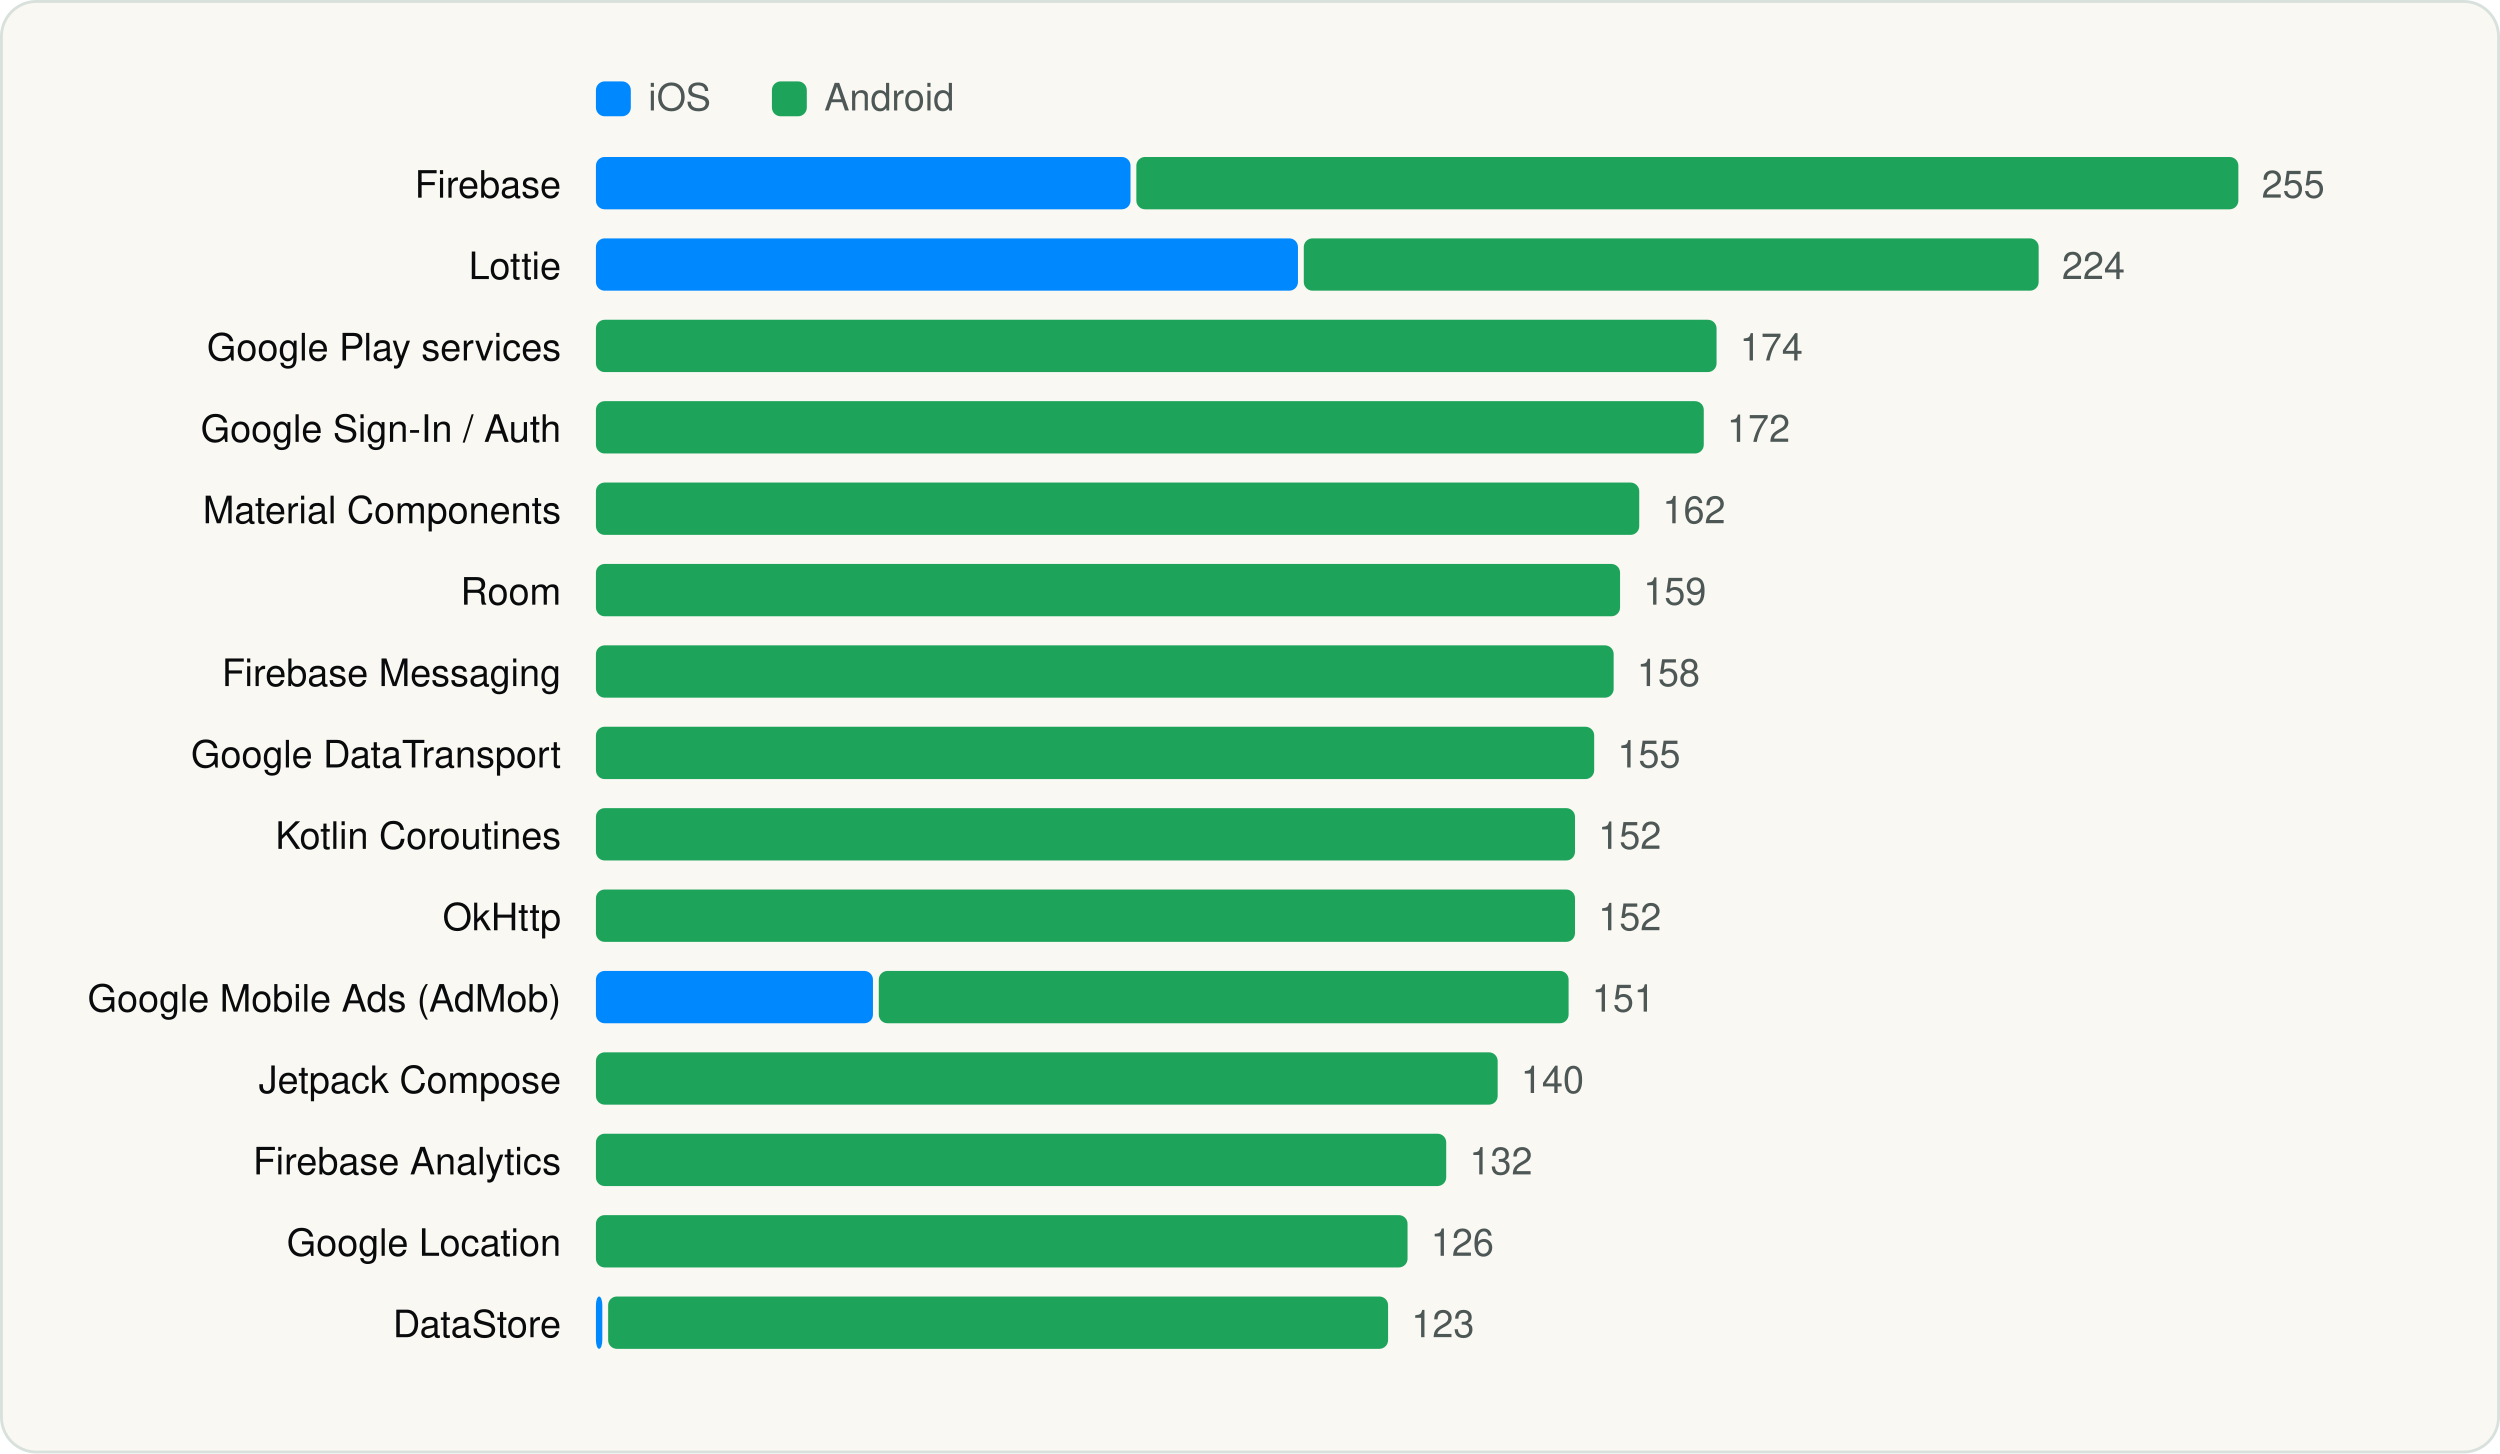
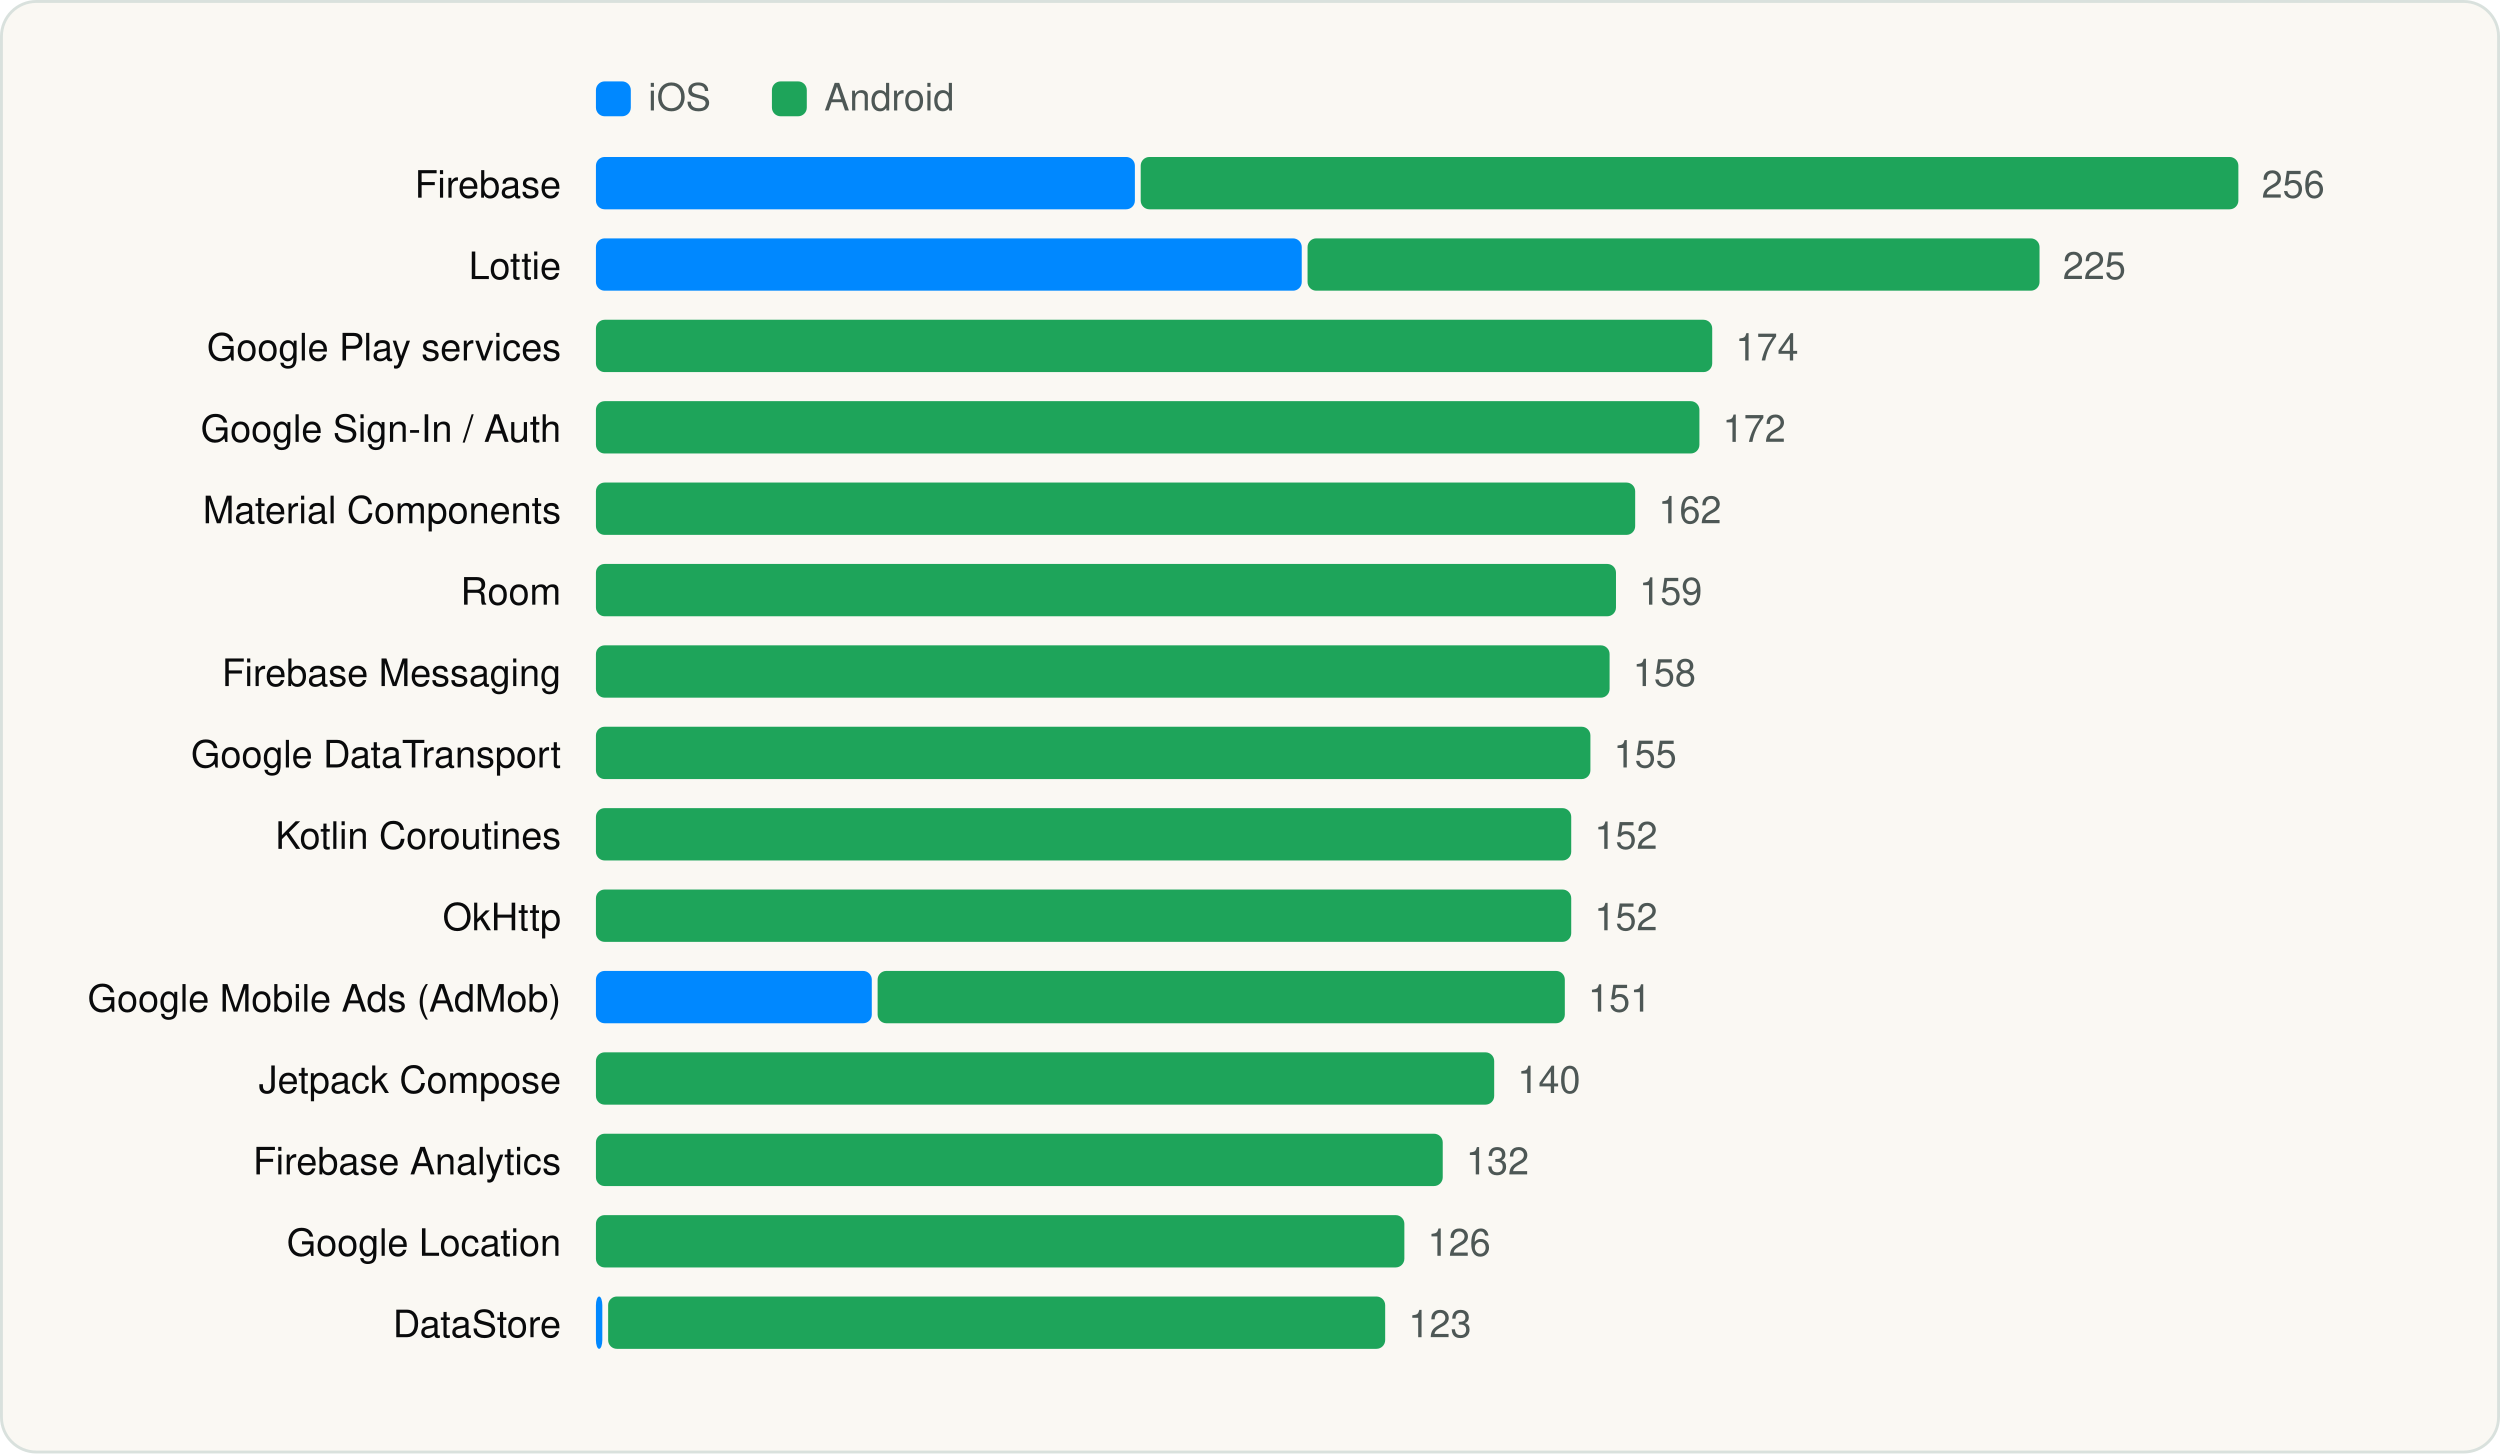
<svg xmlns="http://www.w3.org/2000/svg" viewBox="0 0 860 500" width="860" height="500" role="img" aria-label="Most used SDKs" font-family="Geist, -apple-system, BlinkMacSystemFont, 'Segoe UI', Helvetica, Arial, sans-serif">
  <rect x="0.5" y="0.5" width="859" height="499" rx="12" fill="#FAF8F3" stroke="#D9E1DD" />
  <g transform="translate(20 20)">
    <rect x="185" y="8" width="12" height="12" rx="3" fill="#0088FF" />
    <text x="203" y="18" font-size="13" fill="#4D5755">iOS</text>
    <rect x="245.54" y="8" width="12" height="12" rx="3" fill="#1EA45A" />
    <text x="263.54" y="18" font-size="13" fill="#4D5755">Android</text>
    <text x="173" y="48" font-size="13" text-anchor="end" fill="#090A0B">Firebase</text>
-     <rect x="185.0" y="34" width="183.9" height="18" rx="3" fill="#0088FF" />
-     <rect x="370.9" y="34" width="379.1" height="18" rx="3" fill="#1EA45A" />
-     <text x="758.0" y="48" font-size="13" fill="#4D5755">255</text>
+     <rect x="185.0" y="34" width="185.4" height="18" rx="3" fill="#0088FF" />
+     <rect x="372.4" y="34" width="377.6" height="18" rx="3" fill="#1EA45A" />
+     <text x="758.0" y="48" font-size="13" fill="#4D5755">256</text>
    <text x="173" y="76" font-size="13" text-anchor="end" fill="#090A0B">Lottie</text>
-     <rect x="185.0" y="62" width="241.5" height="18" rx="3" fill="#0088FF" />
-     <rect x="428.5" y="62" width="252.8" height="18" rx="3" fill="#1EA45A" />
-     <text x="689.3" y="76" font-size="13" fill="#4D5755">224</text>
+     <rect x="185.0" y="62" width="242.8" height="18" rx="3" fill="#0088FF" />
+     <rect x="429.8" y="62" width="251.8" height="18" rx="3" fill="#1EA45A" />
+     <text x="689.6" y="76" font-size="13" fill="#4D5755">225</text>
    <text x="173" y="104" font-size="13" text-anchor="end" fill="#090A0B">Google Play services</text>
-     <rect x="185.0" y="90" width="385.5" height="18" rx="3" fill="#1EA45A" />
-     <text x="578.5" y="104" font-size="13" fill="#4D5755">174</text>
+     <rect x="185.0" y="90" width="384.0" height="18" rx="3" fill="#1EA45A" />
+     <text x="577.0" y="104" font-size="13" fill="#4D5755">174</text>
    <text x="173" y="132" font-size="13" text-anchor="end" fill="#090A0B">Google Sign-In / Auth</text>
-     <rect x="185.0" y="118" width="381.1" height="18" rx="3" fill="#1EA45A" />
-     <text x="574.1" y="132" font-size="13" fill="#4D5755">172</text>
+     <rect x="185.0" y="118" width="379.6" height="18" rx="3" fill="#1EA45A" />
+     <text x="572.6" y="132" font-size="13" fill="#4D5755">172</text>
    <text x="173" y="160" font-size="13" text-anchor="end" fill="#090A0B">Material Components</text>
-     <rect x="185.0" y="146" width="358.9" height="18" rx="3" fill="#1EA45A" />
-     <text x="551.9" y="160" font-size="13" fill="#4D5755">162</text>
+     <rect x="185.0" y="146" width="357.5" height="18" rx="3" fill="#1EA45A" />
+     <text x="550.5" y="160" font-size="13" fill="#4D5755">162</text>
    <text x="173" y="188" font-size="13" text-anchor="end" fill="#090A0B">Room</text>
-     <rect x="185.0" y="174" width="352.3" height="18" rx="3" fill="#1EA45A" />
-     <text x="545.3" y="188" font-size="13" fill="#4D5755">159</text>
+     <rect x="185.0" y="174" width="350.9" height="18" rx="3" fill="#1EA45A" />
+     <text x="543.9" y="188" font-size="13" fill="#4D5755">159</text>
    <text x="173" y="216" font-size="13" text-anchor="end" fill="#090A0B">Firebase Messaging</text>
-     <rect x="185.0" y="202" width="350.1" height="18" rx="3" fill="#1EA45A" />
-     <text x="543.1" y="216" font-size="13" fill="#4D5755">158</text>
+     <rect x="185.0" y="202" width="348.7" height="18" rx="3" fill="#1EA45A" />
+     <text x="541.7" y="216" font-size="13" fill="#4D5755">158</text>
    <text x="173" y="244" font-size="13" text-anchor="end" fill="#090A0B">Google DataTransport</text>
-     <rect x="185.0" y="230" width="343.4" height="18" rx="3" fill="#1EA45A" />
-     <text x="536.4" y="244" font-size="13" fill="#4D5755">155</text>
+     <rect x="185.0" y="230" width="342.1" height="18" rx="3" fill="#1EA45A" />
+     <text x="535.1" y="244" font-size="13" fill="#4D5755">155</text>
    <text x="173" y="272" font-size="13" text-anchor="end" fill="#090A0B">Kotlin Coroutines</text>
-     <rect x="185.0" y="258" width="336.8" height="18" rx="3" fill="#1EA45A" />
-     <text x="529.8" y="272" font-size="13" fill="#4D5755">152</text>
+     <rect x="185.0" y="258" width="335.5" height="18" rx="3" fill="#1EA45A" />
+     <text x="528.5" y="272" font-size="13" fill="#4D5755">152</text>
    <text x="173" y="300" font-size="13" text-anchor="end" fill="#090A0B">OkHttp</text>
-     <rect x="185.0" y="286" width="336.8" height="18" rx="3" fill="#1EA45A" />
-     <text x="529.8" y="300" font-size="13" fill="#4D5755">152</text>
+     <rect x="185.0" y="286" width="335.5" height="18" rx="3" fill="#1EA45A" />
+     <text x="528.5" y="300" font-size="13" fill="#4D5755">152</text>
    <text x="173" y="328" font-size="13" text-anchor="end" fill="#090A0B">Google Mobile Ads (AdMob)</text>
-     <rect x="185.0" y="314" width="95.3" height="18" rx="3" fill="#0088FF" />
-     <rect x="282.3" y="314" width="237.3" height="18" rx="3" fill="#1EA45A" />
-     <text x="527.6" y="328" font-size="13" fill="#4D5755">151</text>
+     <rect x="185.0" y="314" width="94.9" height="18" rx="3" fill="#0088FF" />
+     <rect x="281.9" y="314" width="236.4" height="18" rx="3" fill="#1EA45A" />
+     <text x="526.3" y="328" font-size="13" fill="#4D5755">151</text>
    <text x="173" y="356" font-size="13" text-anchor="end" fill="#090A0B">Jetpack Compose</text>
-     <rect x="185.0" y="342" width="310.2" height="18" rx="3" fill="#1EA45A" />
-     <text x="503.2" y="356" font-size="13" fill="#4D5755">140</text>
+     <rect x="185.0" y="342" width="309.0" height="18" rx="3" fill="#1EA45A" />
+     <text x="502.0" y="356" font-size="13" fill="#4D5755">140</text>
    <text x="173" y="384" font-size="13" text-anchor="end" fill="#090A0B">Firebase Analytics</text>
-     <rect x="185.0" y="370" width="292.5" height="18" rx="3" fill="#1EA45A" />
-     <text x="485.5" y="384" font-size="13" fill="#4D5755">132</text>
+     <rect x="185.0" y="370" width="291.3" height="18" rx="3" fill="#1EA45A" />
+     <text x="484.3" y="384" font-size="13" fill="#4D5755">132</text>
    <text x="173" y="412" font-size="13" text-anchor="end" fill="#090A0B">Google Location</text>
-     <rect x="185.0" y="398" width="279.2" height="18" rx="3" fill="#1EA45A" />
-     <text x="472.2" y="412" font-size="13" fill="#4D5755">126</text>
+     <rect x="185.0" y="398" width="278.1" height="18" rx="3" fill="#1EA45A" />
+     <text x="471.1" y="412" font-size="13" fill="#4D5755">126</text>
    <text x="173" y="440" font-size="13" text-anchor="end" fill="#090A0B">DataStore</text>
    <rect x="185.0" y="426" width="2.2" height="18" rx="3" fill="#0088FF" />
-     <rect x="189.2" y="426" width="268.3" height="18" rx="3" fill="#1EA45A" />
-     <text x="465.5" y="440" font-size="13" fill="#4D5755">123</text>
+     <rect x="189.2" y="426" width="267.3" height="18" rx="3" fill="#1EA45A" />
+     <text x="464.5" y="440" font-size="13" fill="#4D5755">123</text>
  </g>
</svg>
